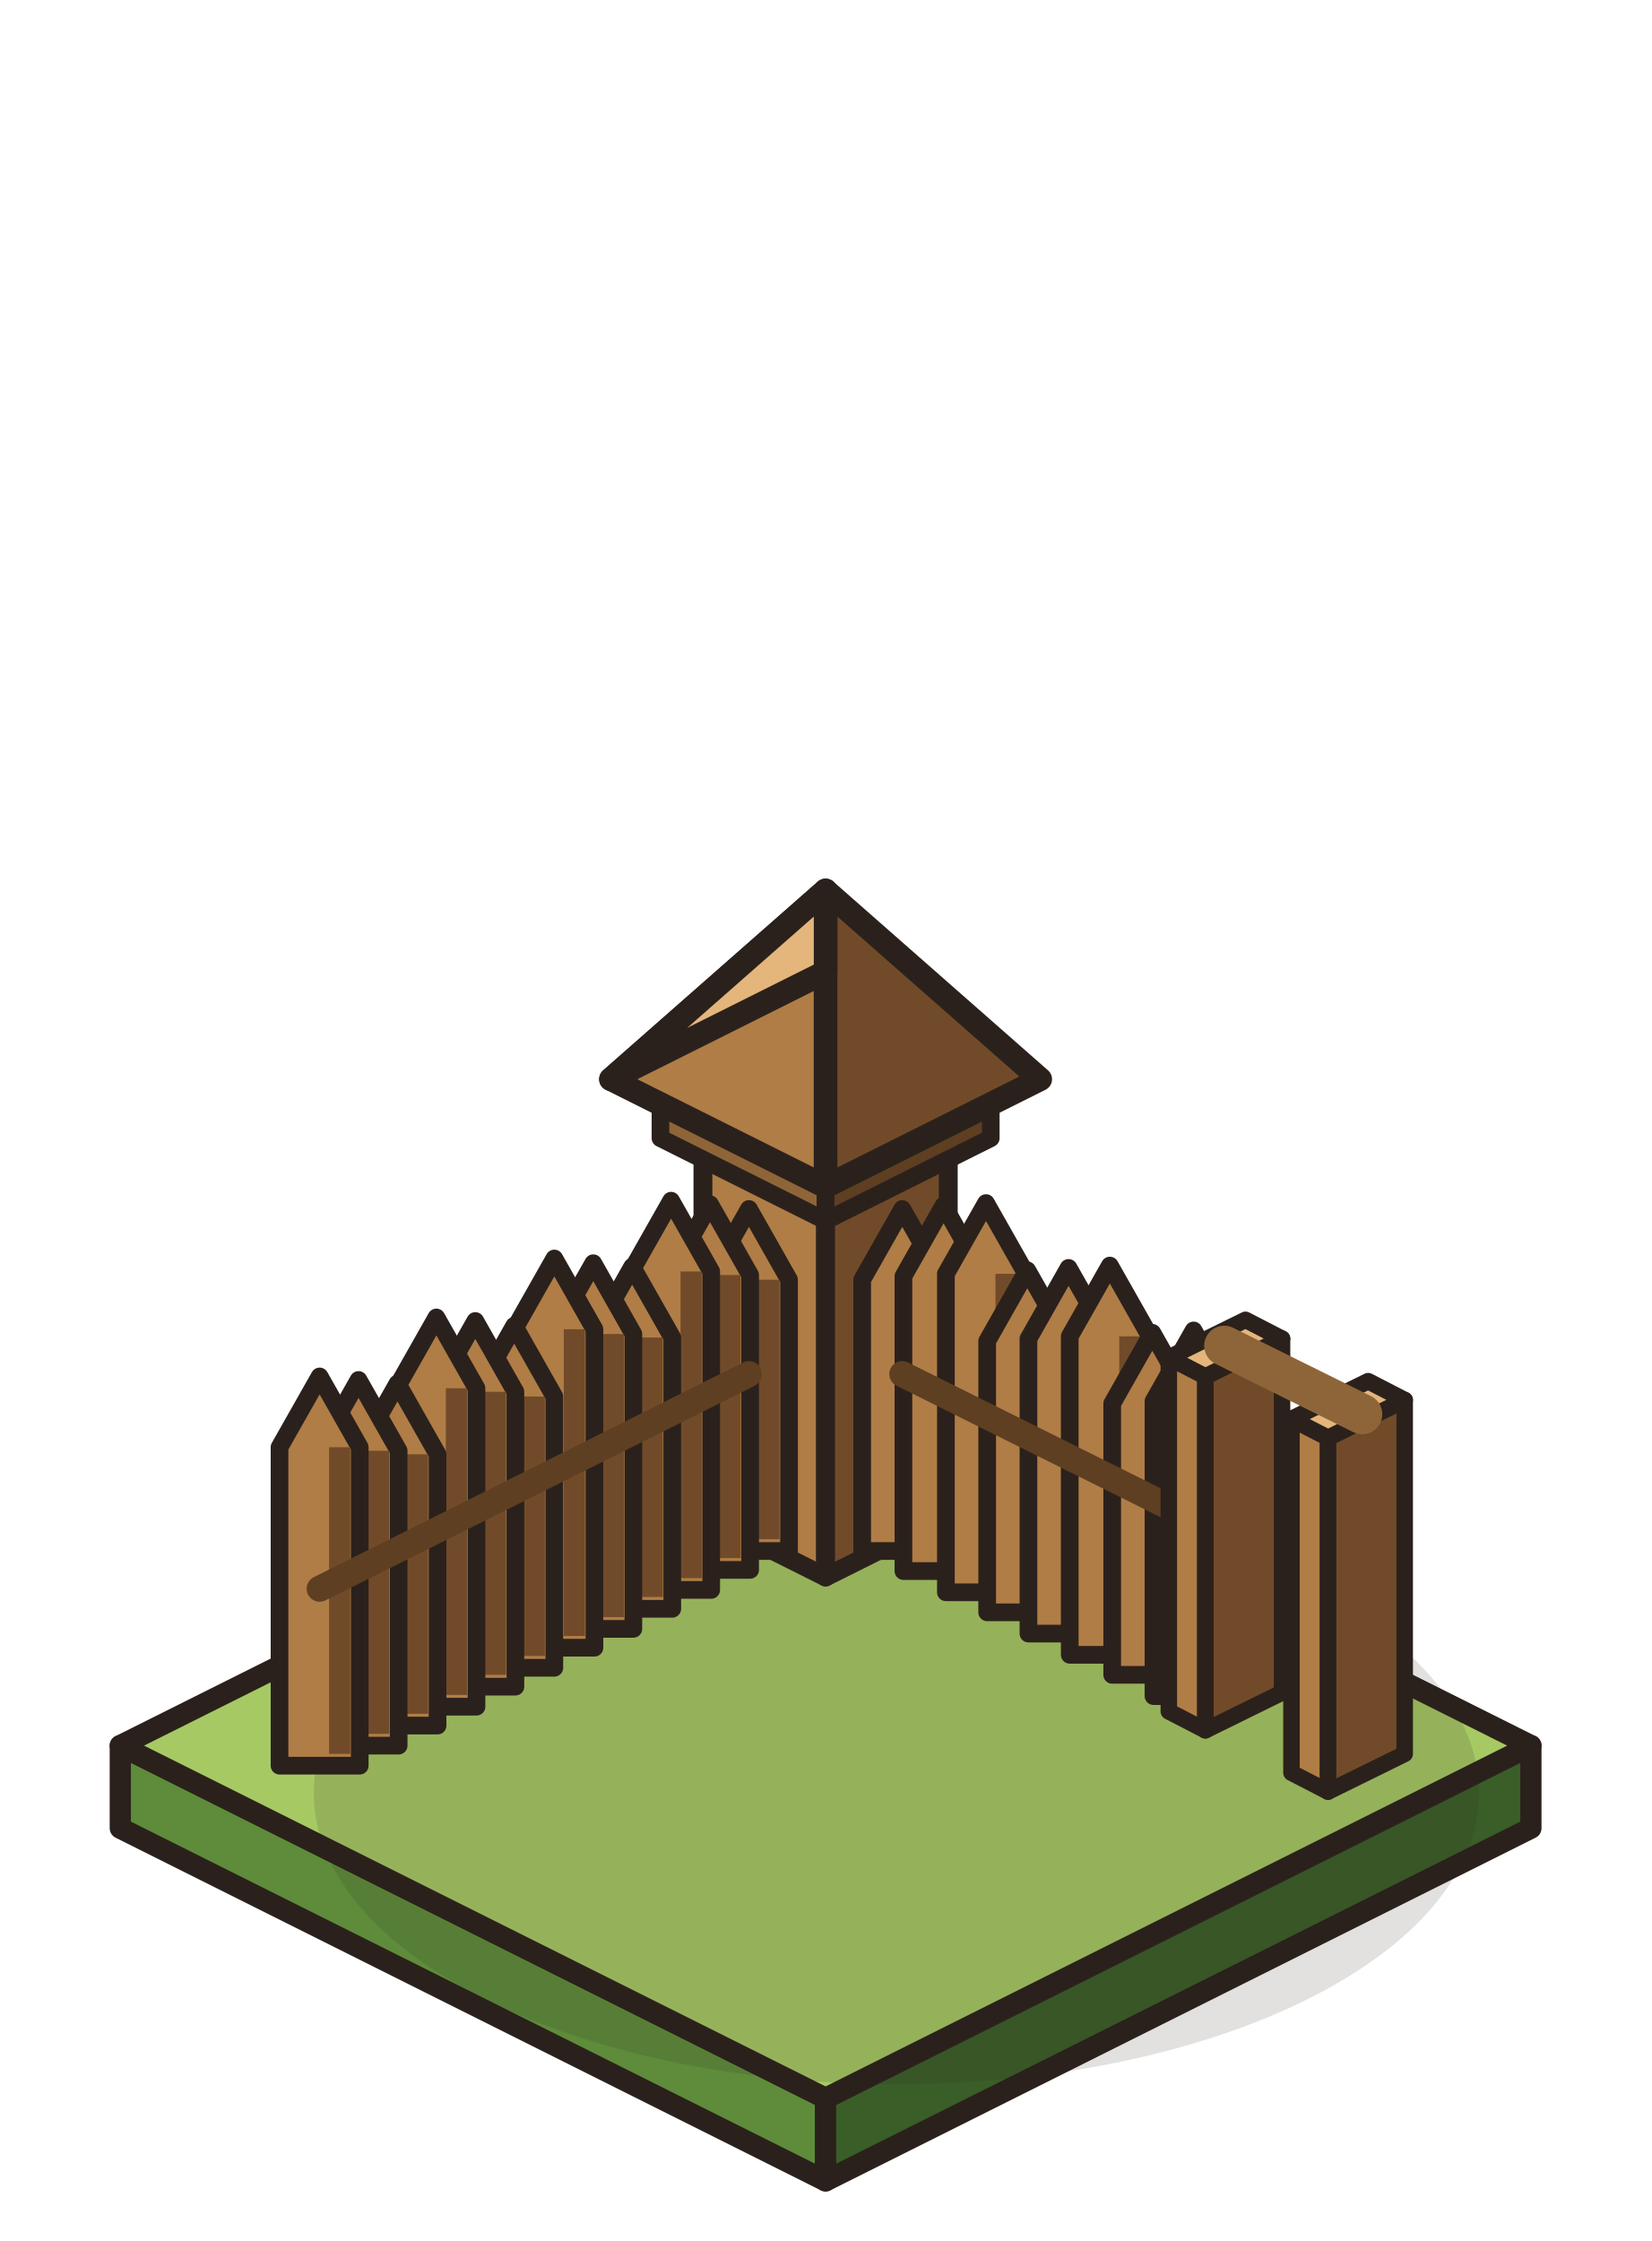
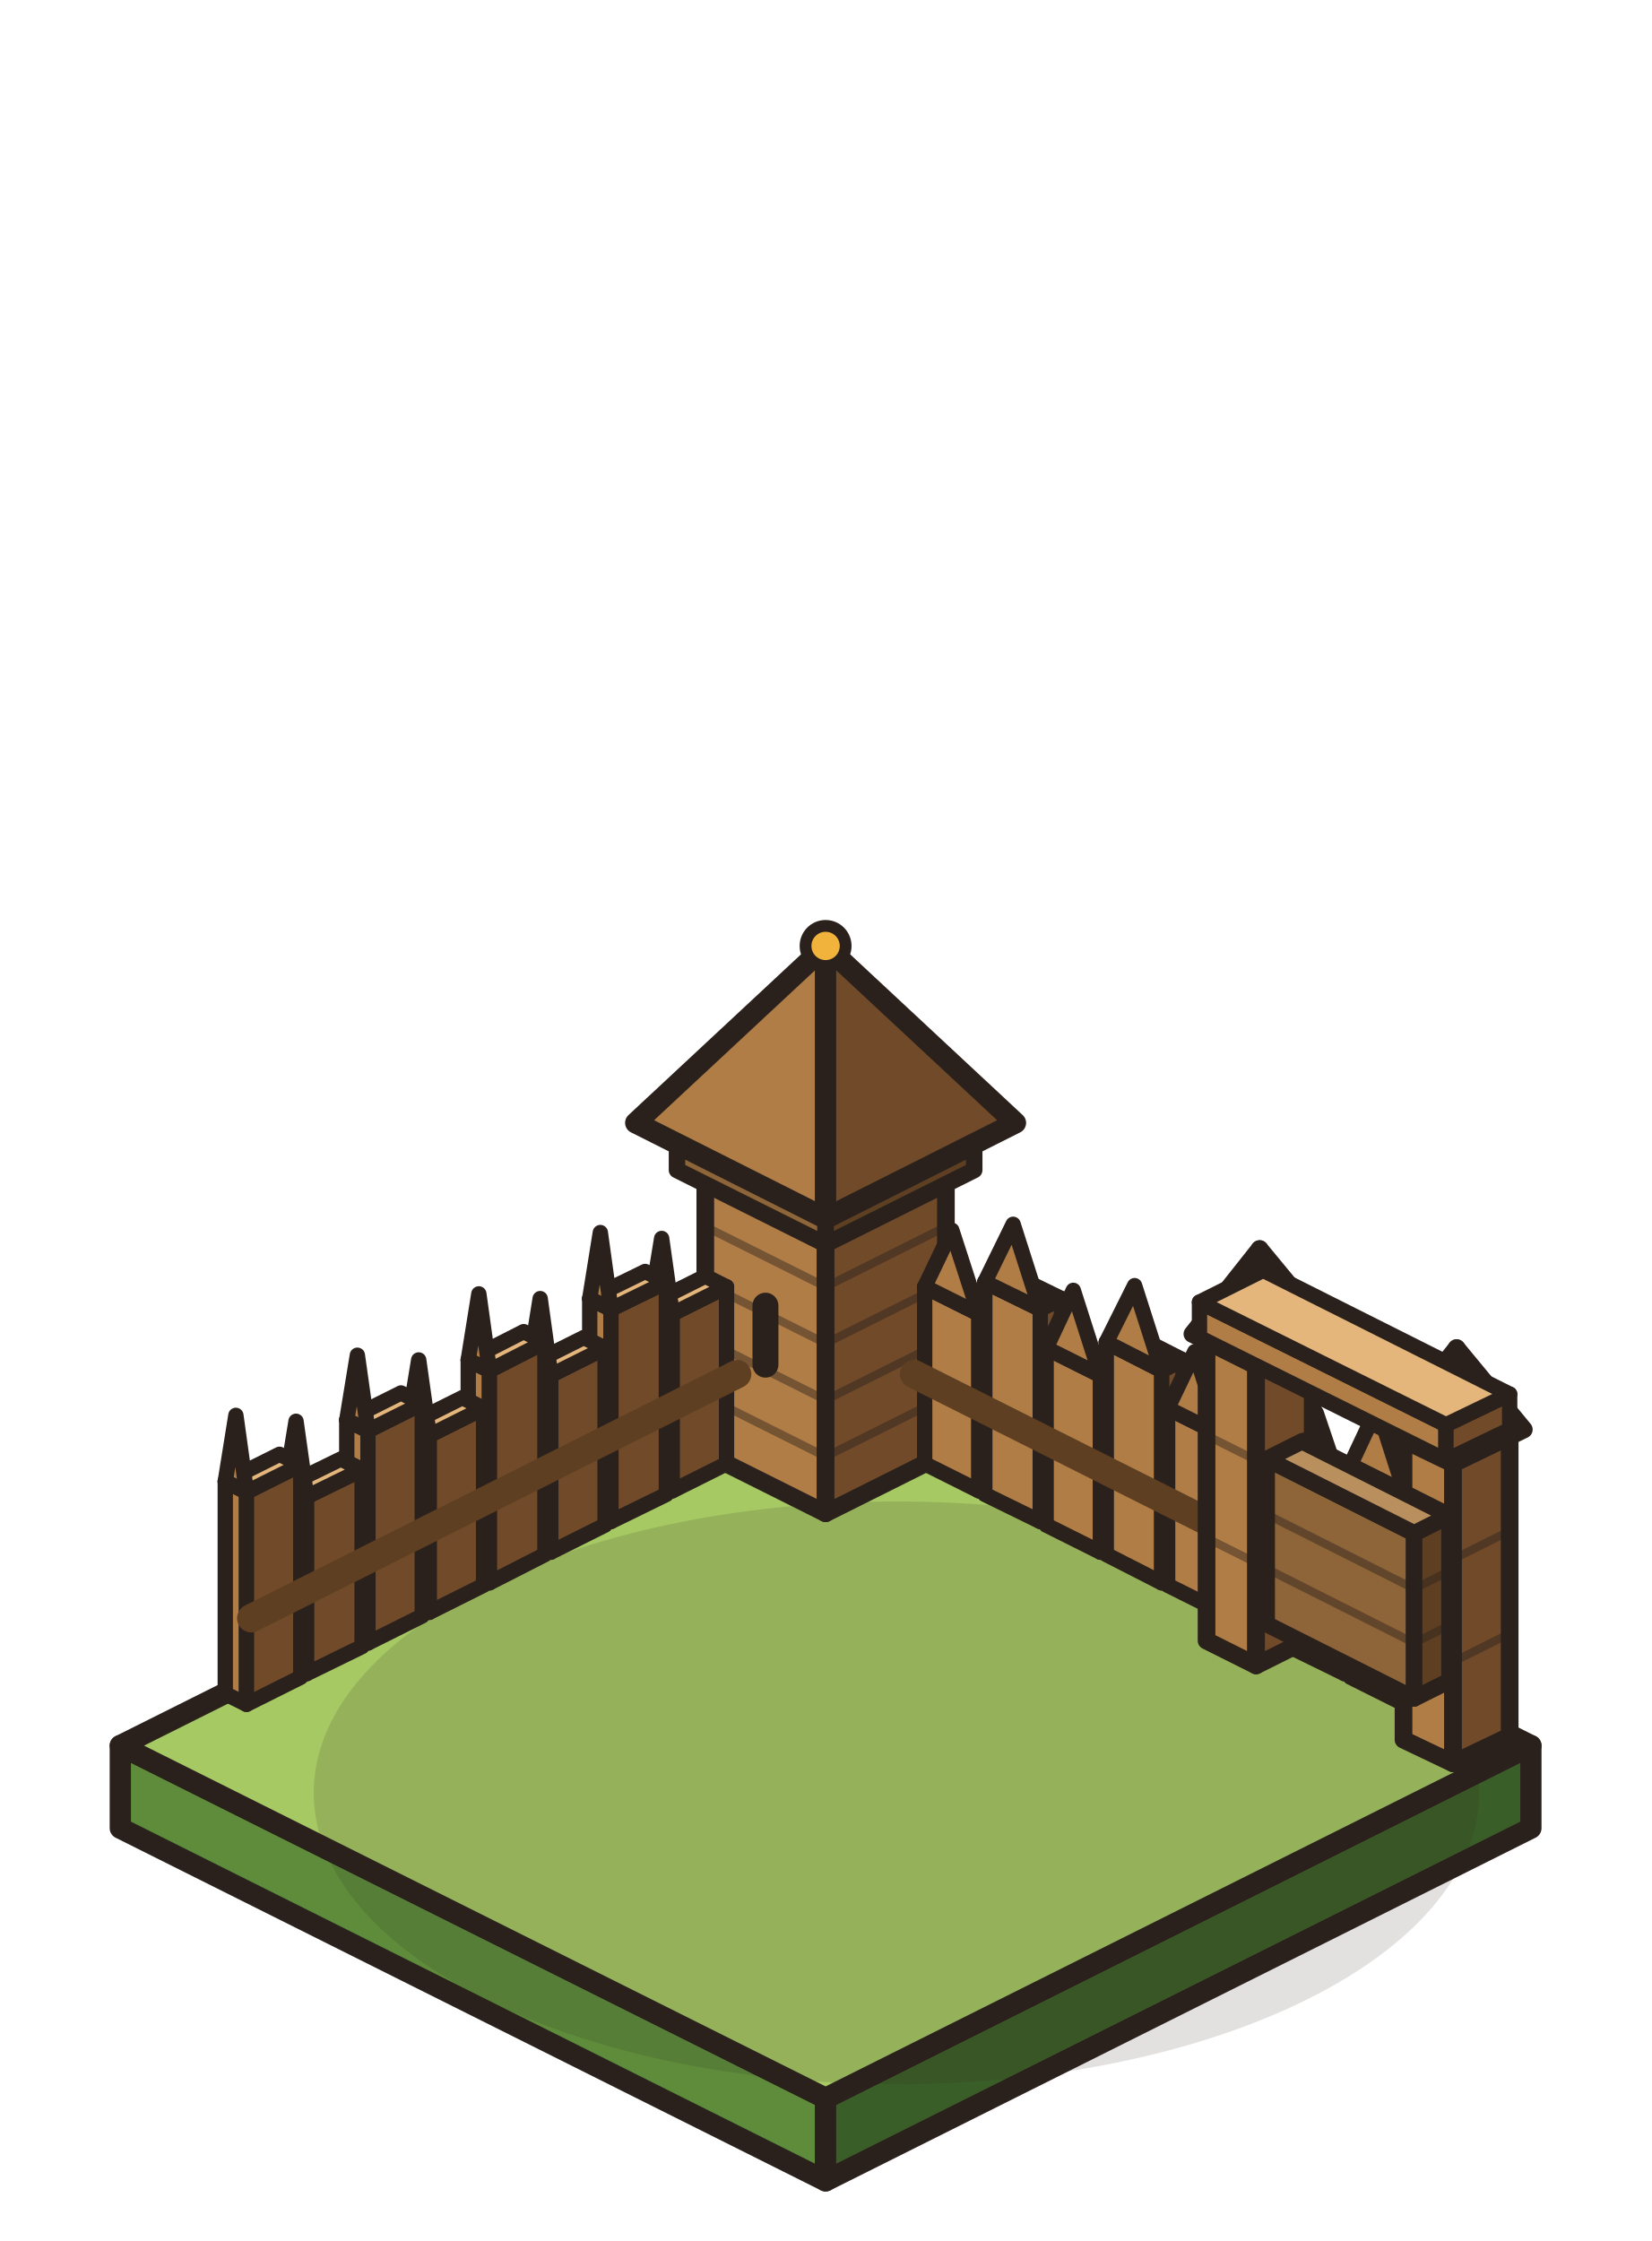
<svg xmlns="http://www.w3.org/2000/svg" viewBox="-70 -122 140 190" width="280" height="380">
  <path d="M-59.8 26L0 55.9L0 62.9L-59.8 33Z" fill="#5E8C3A" stroke="#2B211C" stroke-width="1.8" stroke-linejoin="round" />
  <path d="M59.8 26L0 55.9L0 62.9L59.8 33Z" fill="#3A5E27" stroke="#2B211C" stroke-width="1.8" stroke-linejoin="round" />
  <path d="M0 -3.9L59.8 26L0 55.9L-59.8 26Z" fill="#A6C964" stroke="#2B211C" stroke-width="1.8" stroke-linejoin="round" />
  <ellipse cx="6" cy="30" rx="49.4" ry="24.7" fill="#2B211C" opacity="0.14" />
-   <path d="M-10.4 -25.5L0 -20.3L0 11.7L-10.4 6.5Z" fill="#B07D46" stroke="#2B211C" stroke-width="1.6" stroke-linejoin="round" />
-   <path d="M10.4 -25.5L0 -20.3L0 11.7L10.4 6.5Z" fill="#714B29" stroke="#2B211C" stroke-width="1.6" stroke-linejoin="round" />
-   <path d="M0 -30.7L10.4 -25.5L0 -20.3L-10.4 -25.5Z" fill="#E4B67C" stroke="#2B211C" stroke-width="1.6" stroke-linejoin="round" />
-   <path d="M-14 -30.5L0 -23.5L0 -18.5L-14 -25.5Z" fill="#8E6539" stroke="#2B211C" stroke-width="1.5" stroke-linejoin="round" />
-   <path d="M14 -30.5L0 -23.5L0 -18.5L14 -25.5Z" fill="#5E3F22" stroke="#2B211C" stroke-width="1.5" stroke-linejoin="round" />
-   <path d="M0 -37.5L14 -30.5L0 -23.5L-14 -30.5Z" fill="#B98F5E" stroke="#2B211C" stroke-width="1.5" stroke-linejoin="round" />
-   <path d="M-18.2 -30.5L0 -46.5L0 -21.4Z" fill="#B07D46" stroke="#2B211C" stroke-width="2" stroke-linejoin="round" />
-   <path d="M18.2 -30.5L0 -46.5L0 -21.4Z" fill="#714B29" stroke="#2B211C" stroke-width="2" stroke-linejoin="round" />
-   <path d="M0 -39.6L0 -46.5L-18.2 -30.5Z" fill="#E4B67C" stroke="#2B211C" stroke-width="2" stroke-linejoin="round" />
-   <path d="M3.1 9.5V-13.5L6.5 -19.5L9.9 -13.5V9.5Z" fill="#B07D46" stroke="#2B211C" stroke-width="1.5" stroke-linejoin="round" />
-   <path d="M7.3 8.5V-13.5L9.1 -13.5V8.5Z" fill="#714B29" />
-   <path d="M6.6 11.2V-13.8L10 -19.8L13.4 -13.8V11.2Z" fill="#B07D46" stroke="#2B211C" stroke-width="1.5" stroke-linejoin="round" />
-   <path d="M10.8 10.2V-13.8L12.6 -13.8V10.2Z" fill="#714B29" />
-   <path d="M10.2 13V-14L13.6 -20L17 -14V13Z" fill="#B07D46" stroke="#2B211C" stroke-width="1.5" stroke-linejoin="round" />
-   <path d="M14.4 12V-14L16.2 -14V12Z" fill="#714B29" />
-   <path d="M13.7 14.7V-8.3L17.1 -14.3L20.5 -8.3V14.7Z" fill="#B07D46" stroke="#2B211C" stroke-width="1.5" stroke-linejoin="round" />
-   <path d="M17.9 13.7V-8.3L19.7 -8.3V13.7Z" fill="#714B29" />
-   <path d="M17.2 16.5V-8.5L20.6 -14.5L24 -8.5V16.5Z" fill="#B07D46" stroke="#2B211C" stroke-width="1.5" stroke-linejoin="round" />
-   <path d="M21.4 15.5V-8.5L23.2 -8.5V15.5Z" fill="#714B29" />
-   <path d="M20.7 18.3V-8.7L24.1 -14.7L27.5 -8.7V18.3Z" fill="#B07D46" stroke="#2B211C" stroke-width="1.5" stroke-linejoin="round" />
-   <path d="M24.9 17.3V-8.7L26.7 -8.7V17.3Z" fill="#714B29" />
-   <path d="M24.3 20V-3L27.7 -9L31.1 -3V20Z" fill="#B07D46" stroke="#2B211C" stroke-width="1.5" stroke-linejoin="round" />
-   <path d="M28.5 19V-3L30.3 -3V19Z" fill="#714B29" />
-   <path d="M27.8 21.8V-3.2L31.2 -9.2L34.6 -3.2V21.8Z" fill="#B07D46" stroke="#2B211C" stroke-width="1.5" stroke-linejoin="round" />
-   <path d="M32 20.8V-3.2L33.8 -3.2V20.8Z" fill="#714B29" />
-   <path d="M6.5 -5.5L31.2 6.8" fill="none" stroke="#5E3F22" stroke-width="2.2" stroke-linecap="round" stroke-linejoin="round" />
-   <path d="M-9.9 9.5V-13.5L-6.5 -19.5L-3.1 -13.5V9.5Z" fill="#B07D46" stroke="#2B211C" stroke-width="1.5" stroke-linejoin="round" />
-   <path d="M-5.7 8.5V-13.5L-3.9 -13.5V8.5Z" fill="#714B29" />
-   <path d="M-13.2 11.1V-13.9L-9.8 -19.9L-6.4 -13.9V11.1Z" fill="#B07D46" stroke="#2B211C" stroke-width="1.5" stroke-linejoin="round" />
-   <path d="M-9 10.1V-13.9L-7.2 -13.9V10.1Z" fill="#714B29" />
-   <path d="M-16.5 12.8V-14.2L-13.1 -20.2L-9.7 -14.2V12.8Z" fill="#B07D46" stroke="#2B211C" stroke-width="1.5" stroke-linejoin="round" />
-   <path d="M-12.3 11.8V-14.2L-10.5 -14.2V11.8Z" fill="#714B29" />
-   <path d="M-19.8 14.4V-8.6L-16.4 -14.6L-13 -8.6V14.4Z" fill="#B07D46" stroke="#2B211C" stroke-width="1.5" stroke-linejoin="round" />
-   <path d="M-15.6 13.4V-8.6L-13.8 -8.6V13.4Z" fill="#714B29" />
-   <path d="M-23.1 16.1V-8.9L-19.7 -14.9L-16.3 -8.9V16.1Z" fill="#B07D46" stroke="#2B211C" stroke-width="1.5" stroke-linejoin="round" />
-   <path d="M-18.9 15.1V-8.9L-17.1 -8.9V15.1Z" fill="#714B29" />
-   <path d="M-26.4 17.7V-9.3L-23 -15.3L-19.6 -9.3V17.7Z" fill="#B07D46" stroke="#2B211C" stroke-width="1.5" stroke-linejoin="round" />
-   <path d="M-22.2 16.7V-9.3L-20.4 -9.3V16.7Z" fill="#714B29" />
-   <path d="M-29.8 19.4V-3.6L-26.4 -9.6L-23 -3.6V19.4Z" fill="#B07D46" stroke="#2B211C" stroke-width="1.5" stroke-linejoin="round" />
-   <path d="M-25.6 18.4V-3.6L-23.8 -3.6V18.4Z" fill="#714B29" />
-   <path d="M-33.1 21V-4L-29.7 -10L-26.3 -4V21Z" fill="#B07D46" stroke="#2B211C" stroke-width="1.5" stroke-linejoin="round" />
-   <path d="M-28.9 20V-4L-27.1 -4V20Z" fill="#714B29" />
-   <path d="M-36.4 22.7V-4.3L-33 -10.3L-29.6 -4.3V22.7Z" fill="#B07D46" stroke="#2B211C" stroke-width="1.5" stroke-linejoin="round" />
-   <path d="M-32.2 21.7V-4.3L-30.4 -4.3V21.7Z" fill="#714B29" />
-   <path d="M-39.7 24.3V1.3L-36.3 -4.7L-32.9 1.3V24.3Z" fill="#B07D46" stroke="#2B211C" stroke-width="1.5" stroke-linejoin="round" />
-   <path d="M-35.5 23.3V1.3L-33.7 1.3V23.3Z" fill="#714B29" />
-   <path d="M-43 26V1L-39.6 -5L-36.2 1V26Z" fill="#B07D46" stroke="#2B211C" stroke-width="1.5" stroke-linejoin="round" />
-   <path d="M-38.8 25V1L-37 1V25Z" fill="#714B29" />
-   <path d="M-46.3 27.7V0.7L-42.9 -5.3L-39.5 0.7V27.7Z" fill="#B07D46" stroke="#2B211C" stroke-width="1.5" stroke-linejoin="round" />
-   <path d="M-42.1 26.7V0.7L-40.3 0.7V26.7Z" fill="#714B29" />
-   <path d="M-6.5 -5.5L-42.9 12.7" fill="none" stroke="#5E3F22" stroke-width="2.2" stroke-linecap="round" stroke-linejoin="round" />
-   <path d="M29.1 -6.9L32.2 -5.3L32.2 24.7L29.1 23.1Z" fill="#B07D46" stroke="#2B211C" stroke-width="1.4" stroke-linejoin="round" />
-   <path d="M38.7 -8.5L32.2 -5.3L32.2 24.7L38.7 21.5Z" fill="#714B29" stroke="#2B211C" stroke-width="1.4" stroke-linejoin="round" />
-   <path d="M35.6 -10.1L38.7 -8.5L32.2 -5.3L29.1 -6.9Z" fill="#E4B67C" stroke="#2B211C" stroke-width="1.4" stroke-linejoin="round" />
-   <path d="M39.5 -1.7L42.6 -0.1L42.6 29.9L39.5 28.3Z" fill="#B07D46" stroke="#2B211C" stroke-width="1.4" stroke-linejoin="round" />
-   <path d="M49.1 -3.3L42.6 -0.1L42.6 29.9L49.1 26.7Z" fill="#714B29" stroke="#2B211C" stroke-width="1.4" stroke-linejoin="round" />
-   <path d="M46 -4.9L49.1 -3.3L42.6 -0.1L39.5 -1.7Z" fill="#E4B67C" stroke="#2B211C" stroke-width="1.4" stroke-linejoin="round" />
-   <path d="M33.8 -7.9L45.5 -2.1" fill="none" stroke="#8E6539" stroke-width="3.4" stroke-linecap="round" stroke-linejoin="round" />
+   <g stroke="#2B211C" stroke-width="1.5" stroke-linejoin="round" stroke-linecap="round">
+     <path d="M-10.2 1.2L0 6.3L0 -17.7L-10.2 -22.8Z" fill="#B07D46" stroke-width="1.5" />
+     <path d="M0 6.3L10.2 1.2L10.2 -22.8L0 -17.7Z" fill="#714B29" stroke-width="1.5" />
+     <path d="M0 -27.9L10.2 -22.8L0 -17.7L-10.2 -22.8Z" fill="#E4B67C" stroke-width="1.5" />
+     <path d="M-10.2 -3.6L0 1.5M0 1.5L10.2 -3.6M-10.2 -8.4L0 -3.3M0 -3.3L10.2 -8.4M-10.2 -13.2L0 -8.1M0 -8.1L10.2 -13.2M-10.2 -18L0 -12.9M0 -12.9L10.2 -18" fill="none" stroke-width=".7" opacity=".45" />
+     <path d="M-5.1 -6.3v-5" fill="none" stroke-width="2.2" stroke-linecap="round" />
+     <path d="M-12.6 -22.8L0 -16.5L0 -20.5L-12.6 -26.8Z" fill="#8E6539" stroke-width="1.4" />
+     <path d="M0 -16.5L12.6 -22.8L12.6 -26.8L0 -20.5Z" fill="#5E3F22" stroke-width="1.4" />
+     <path d="M0 -33.1L12.6 -26.8L0 -20.5L-12.6 -26.8Z" fill="#B98F5E" stroke-width="1.4" />
+     <path d="M-16.1 -26.8L0 -18.7L0 -41.8Z" fill="#B07D46" stroke-width="1.8" />
+     <path d="M0 -18.7L16.1 -26.8L0 -41.8Z" fill="#714B29" stroke-width="1.8" />
+     <circle cx="0" cy="-41.8" r="1.7" fill="#F2B33D" stroke-width="1" />
+     <path d="M-14.8 3.5L-13 4.4L-13 -10.6L-14.8 -11.5Z" fill="#B07D46" stroke-width="1.3" />
+     <path d="M-13 4.4L-8.4 2.1L-8.4 -12.9L-13 -10.6Z" fill="#714B29" stroke-width="1.3" />
+     <path d="M-10.2 -13.8L-8.4 -12.9L-13 -10.6L-14.8 -11.5Z" fill="#E4B67C" stroke-width="1.3" />
+     <path d="M-14.8 -11.5L-13 -10.6L-13.9 -17Z" fill="#B07D46" stroke-width="1.3" />
+     <path d="M-20 6.1L-18.2 7L-18.2 -11L-20 -11.9Z" fill="#B07D46" stroke-width="1.3" />
+     <path d="M-18.2 7L-13.5 4.7L-13.5 -13.3L-18.2 -11Z" fill="#714B29" stroke-width="1.3" />
+     <path d="M-15.3 -14.2L-13.5 -13.3L-18.2 -11L-20 -11.9Z" fill="#E4B67C" stroke-width="1.3" />
+     <path d="M-20 -11.9L-18.2 -11L-19.1 -17.5Z" fill="#B07D46" stroke-width="1.3" />
+     <path d="M-25.1 8.7L-23.3 9.6L-23.3 -5.4L-25.1 -6.3Z" fill="#B07D46" stroke-width="1.3" />
+     <path d="M-23.3 9.6L-18.7 7.3L-18.7 -7.7L-23.3 -5.4Z" fill="#714B29" stroke-width="1.3" />
+     <path d="M-20.5 -8.6L-18.7 -7.7L-23.3 -5.4L-25.1 -6.3Z" fill="#E4B67C" stroke-width="1.3" />
+     <path d="M-25.1 -6.3L-23.3 -5.4L-24.2 -11.9Z" fill="#B07D46" stroke-width="1.3" />
+     <path d="M-30.3 11.3L-28.5 12.2L-28.5 -5.8L-30.3 -6.7Z" fill="#B07D46" stroke-width="1.3" />
+     <path d="M-28.5 12.2L-23.8 9.8L-23.8 -8.2L-28.5 -5.8Z" fill="#714B29" stroke-width="1.3" />
+     <path d="M-25.6 -9.1L-23.8 -8.2L-28.5 -5.8L-30.3 -6.7Z" fill="#E4B67C" stroke-width="1.3" />
+     <path d="M-30.3 -6.7L-28.5 -5.8L-29.4 -12.3Z" fill="#B07D46" stroke-width="1.3" />
+     <path d="M-35.4 13.8L-33.6 14.7L-33.6 -0.3L-35.4 -1.2Z" fill="#B07D46" stroke-width="1.3" />
+     <path d="M-33.6 14.7L-29 12.4L-29 -2.6L-33.6 -0.3Z" fill="#714B29" stroke-width="1.3" />
+     <path d="M-30.8 -3.5L-29 -2.6L-33.6 -0.3L-35.4 -1.2Z" fill="#E4B67C" stroke-width="1.3" />
+     <path d="M-35.4 -1.2L-33.6 -0.3L-34.5 -6.7Z" fill="#B07D46" stroke-width="1.3" />
+     <path d="M-40.6 16.4L-38.8 17.3L-38.8 -0.7L-40.6 -1.6Z" fill="#B07D46" stroke-width="1.3" />
+     <path d="M-38.8 17.3L-34.2 15L-34.2 -3L-38.8 -0.7Z" fill="#714B29" stroke-width="1.3" />
+     <path d="M-36 -3.9L-34.2 -3L-38.8 -0.7L-40.6 -1.6Z" fill="#E4B67C" stroke-width="1.3" />
+     <path d="M-40.6 -1.6L-38.8 -0.7L-39.7 -7.1Z" fill="#B07D46" stroke-width="1.3" />
+     <path d="M-45.8 19L-44 19.9L-44 4.9L-45.8 4Z" fill="#B07D46" stroke-width="1.3" />
+     <path d="M-44 19.9L-39.3 17.6L-39.3 2.6L-44 4.9Z" fill="#714B29" stroke-width="1.3" />
+     <path d="M-41.1 1.7L-39.3 2.6L-44 4.9L-45.8 4Z" fill="#E4B67C" stroke-width="1.3" />
+     <path d="M-45.8 4L-44 4.9L-44.9 -1.5Z" fill="#B07D46" stroke-width="1.3" />
+     <path d="M-50.9 21.6L-49.1 22.5L-49.1 4.5L-50.9 3.6Z" fill="#B07D46" stroke-width="1.3" />
+     <path d="M-49.1 22.5L-44.5 20.2L-44.5 2.2L-49.1 4.5Z" fill="#714B29" stroke-width="1.3" />
+     <path d="M-46.3 1.3L-44.5 2.2L-49.1 4.5L-50.9 3.6Z" fill="#E4B67C" stroke-width="1.3" />
+     <path d="M-50.9 3.6L-49.1 4.5L-50 -2Z" fill="#B07D46" stroke-width="1.3" />
+     <path d="M8.4 2.1L13 4.4L13 -10.6L8.4 -12.9Z" fill="#B07D46" stroke-width="1.3" />
+     <path d="M13 4.4L14.8 3.5L14.8 -11.5L13 -10.6Z" fill="#714B29" stroke-width="1.3" />
+     <path d="M10.2 -13.8L14.8 -11.5L13 -10.6L8.4 -12.9Z" fill="#E4B67C" stroke-width="1.3" />
+     <path d="M8.4 -12.9L13 -10.6L10.7 -17.7Z" fill="#B07D46" stroke-width="1.3" />
+     <path d="M13.5 4.7L18.2 7L18.2 -11L13.5 -13.3Z" fill="#B07D46" stroke-width="1.3" />
+     <path d="M18.2 7L20 6.1L20 -11.9L18.2 -11Z" fill="#714B29" stroke-width="1.3" />
+     <path d="M15.3 -14.2L20 -11.9L18.2 -11L13.5 -13.3Z" fill="#E4B67C" stroke-width="1.3" />
+     <path d="M13.5 -13.3L18.2 -11L15.9 -18.2Z" fill="#B07D46" stroke-width="1.3" />
+     <path d="M18.7 7.3L23.3 9.6L23.3 -5.4L18.7 -7.7Z" fill="#B07D46" stroke-width="1.3" />
+     <path d="M23.3 9.6L25.1 8.7L25.1 -6.3L23.3 -5.4Z" fill="#714B29" stroke-width="1.3" />
+     <path d="M20.5 -8.6L25.1 -6.3L23.3 -5.4L18.7 -7.7Z" fill="#E4B67C" stroke-width="1.3" />
+     <path d="M18.7 -7.7L23.3 -5.4L21 -12.6Z" fill="#B07D46" stroke-width="1.3" />
+     <path d="M23.8 9.8L28.5 12.2L28.5 -5.8L23.8 -8.2Z" fill="#B07D46" stroke-width="1.3" />
+     <path d="M28.5 12.2L30.3 11.3L30.3 -6.7L28.5 -5.8Z" fill="#714B29" stroke-width="1.3" />
+     <path d="M25.6 -9.1L30.3 -6.7L28.5 -5.8L23.8 -8.2Z" fill="#E4B67C" stroke-width="1.3" />
+     <path d="M23.8 -8.2L28.5 -5.8L26.2 -13Z" fill="#B07D46" stroke-width="1.3" />
+     <path d="M29 12.4L33.6 14.7L33.6 -0.3L29 -2.6Z" fill="#B07D46" stroke-width="1.3" />
+     <path d="M33.6 14.7L35.4 13.8L35.4 -1.2L33.6 -0.3Z" fill="#714B29" stroke-width="1.3" />
+     <path d="M30.8 -3.5L35.4 -1.2L33.6 -0.3L29 -2.6Z" fill="#E4B67C" stroke-width="1.3" />
+     <path d="M29 -2.6L33.6 -0.3L31.3 -7.4Z" fill="#B07D46" stroke-width="1.3" />
+     <path d="M34.2 15L38.8 17.3L38.8 -0.7L34.2 -3Z" fill="#B07D46" stroke-width="1.3" />
+     <path d="M38.8 17.3L40.6 16.4L40.6 -1.6L38.8 -0.7Z" fill="#714B29" stroke-width="1.3" />
+     <path d="M36 -3.9L40.6 -1.6L38.8 -0.7L34.2 -3Z" fill="#E4B67C" stroke-width="1.3" />
+     <path d="M34.2 -3L38.8 -0.7L36.5 -7.8Z" fill="#B07D46" stroke-width="1.3" />
+     <path d="M39.3 17.6L44 19.9L44 4.9L39.3 2.6Z" fill="#B07D46" stroke-width="1.3" />
+     <path d="M44 19.9L45.8 19L45.8 4L44 4.9Z" fill="#714B29" stroke-width="1.3" />
+     <path d="M41.1 1.7L45.8 4L44 4.9L39.3 2.6Z" fill="#E4B67C" stroke-width="1.3" />
+     <path d="M39.3 2.6L44 4.9L41.6 -2.2Z" fill="#B07D46" stroke-width="1.3" />
+     <path d="M44.5 20.2L49.1 22.5L49.1 4.5L44.5 2.2Z" fill="#B07D46" stroke-width="1.3" />
+     <path d="M49.1 22.5L50.9 21.6L50.9 3.6L49.1 4.5Z" fill="#714B29" stroke-width="1.3" />
+     <path d="M46.3 1.3L50.9 3.6L49.1 4.5L44.5 2.2Z" fill="#E4B67C" stroke-width="1.3" />
+     <path d="M44.5 2.2L49.1 4.5L46.8 -2.7Z" fill="#B07D46" stroke-width="1.3" />
+     <path d="M7.5 -5.5L48.7 15.2" fill="none" stroke="#5E3F22" stroke-width="2.4" />
+     <path d="M-7.5 -5.5L-48.7 15.2" fill="none" stroke="#5E3F22" stroke-width="2.4" />
+     <path d="M32.3 17.1L36.5 19.2L36.5 -6.8L32.3 -8.9Z" fill="#B07D46" stroke-width="1.5" />
+     <path d="M36.5 19.2L41.3 16.8L41.3 -9.2L36.5 -6.8Z" fill="#714B29" stroke-width="1.5" />
+     <path d="M37.1 -11.3L41.3 -9.2L36.5 -6.8L32.3 -8.9Z" fill="#E4B67C" stroke-width="1.5" />
+     <path d="M32.3 8.4L36.5 10.5M36.5 10.5L41.3 8.1M32.3 -0.3L36.5 1.8M36.5 1.8L41.3 -0.6" fill="none" stroke-width=".7" opacity=".45" />
+     <path d="M31.1 -8.9L36.5 -6.2L36.8 -16.1Z" fill="#8E6539" stroke-width="1.5" />
+     <path d="M36.5 -6.2L42.5 -9.2L36.8 -16.1Z" fill="#5E3F22" stroke-width="1.5" />
+     <path d="M49 25.5L53.2 27.5L53.2 1.5L49 -0.5Z" fill="#B07D46" stroke-width="1.5" />
+     <path d="M53.2 27.5L58 25.2L58 -0.8L53.2 1.5Z" fill="#714B29" stroke-width="1.5" />
+     <path d="M53.8 -2.9L58 -0.8L53.2 1.5L49 -0.5Z" fill="#E4B67C" stroke-width="1.5" />
+     <path d="M49 16.8L53.2 18.9M53.2 18.9L58 16.5M49 8.1L53.2 10.2M53.2 10.2L58 7.8" fill="none" stroke-width=".7" opacity=".45" />
+     <path d="M47.8 -0.5L53.2 2.1L53.5 -7.7Z" fill="#8E6539" stroke-width="1.5" />
+     <path d="M53.2 2.1L59.2 -0.8L53.5 -7.7Z" fill="#5E3F22" stroke-width="1.5" />
+     <path d="M37.4 15.7L49.9 22L49.9 8L37.4 1.7Z" fill="#8E6539" stroke-width="1.4" />
+     <path d="M49.9 22L52.9 20.5L52.9 6.5L49.9 8Z" fill="#5E3F22" stroke-width="1.4" />
+     <path d="M40.4 0.2L52.9 6.5L49.9 8L37.4 1.7Z" fill="#B98F5E" stroke-width="1.4" />
+     <path d="M37.4 11L49.9 17.3M49.9 17.3L52.9 15.8M37.4 6.4L49.9 12.7M49.9 12.7L52.9 11.2" fill="none" stroke-width=".7" opacity=".45" />
+     <path d="M31.7 -8.6L52.6 1.8L52.6 -1.2L31.7 -11.6Z" fill="#B07D46" stroke-width="1.3" />
+     <path d="M52.6 1.8L58 -0.8L58 -3.8L52.6 -1.2Z" fill="#714B29" stroke-width="1.3" />
+     <path d="M37.1 -14.3L58 -3.8L52.6 -1.2L31.7 -11.6Z" fill="#E4B67C" stroke-width="1.3" />
+   </g>
</svg>
